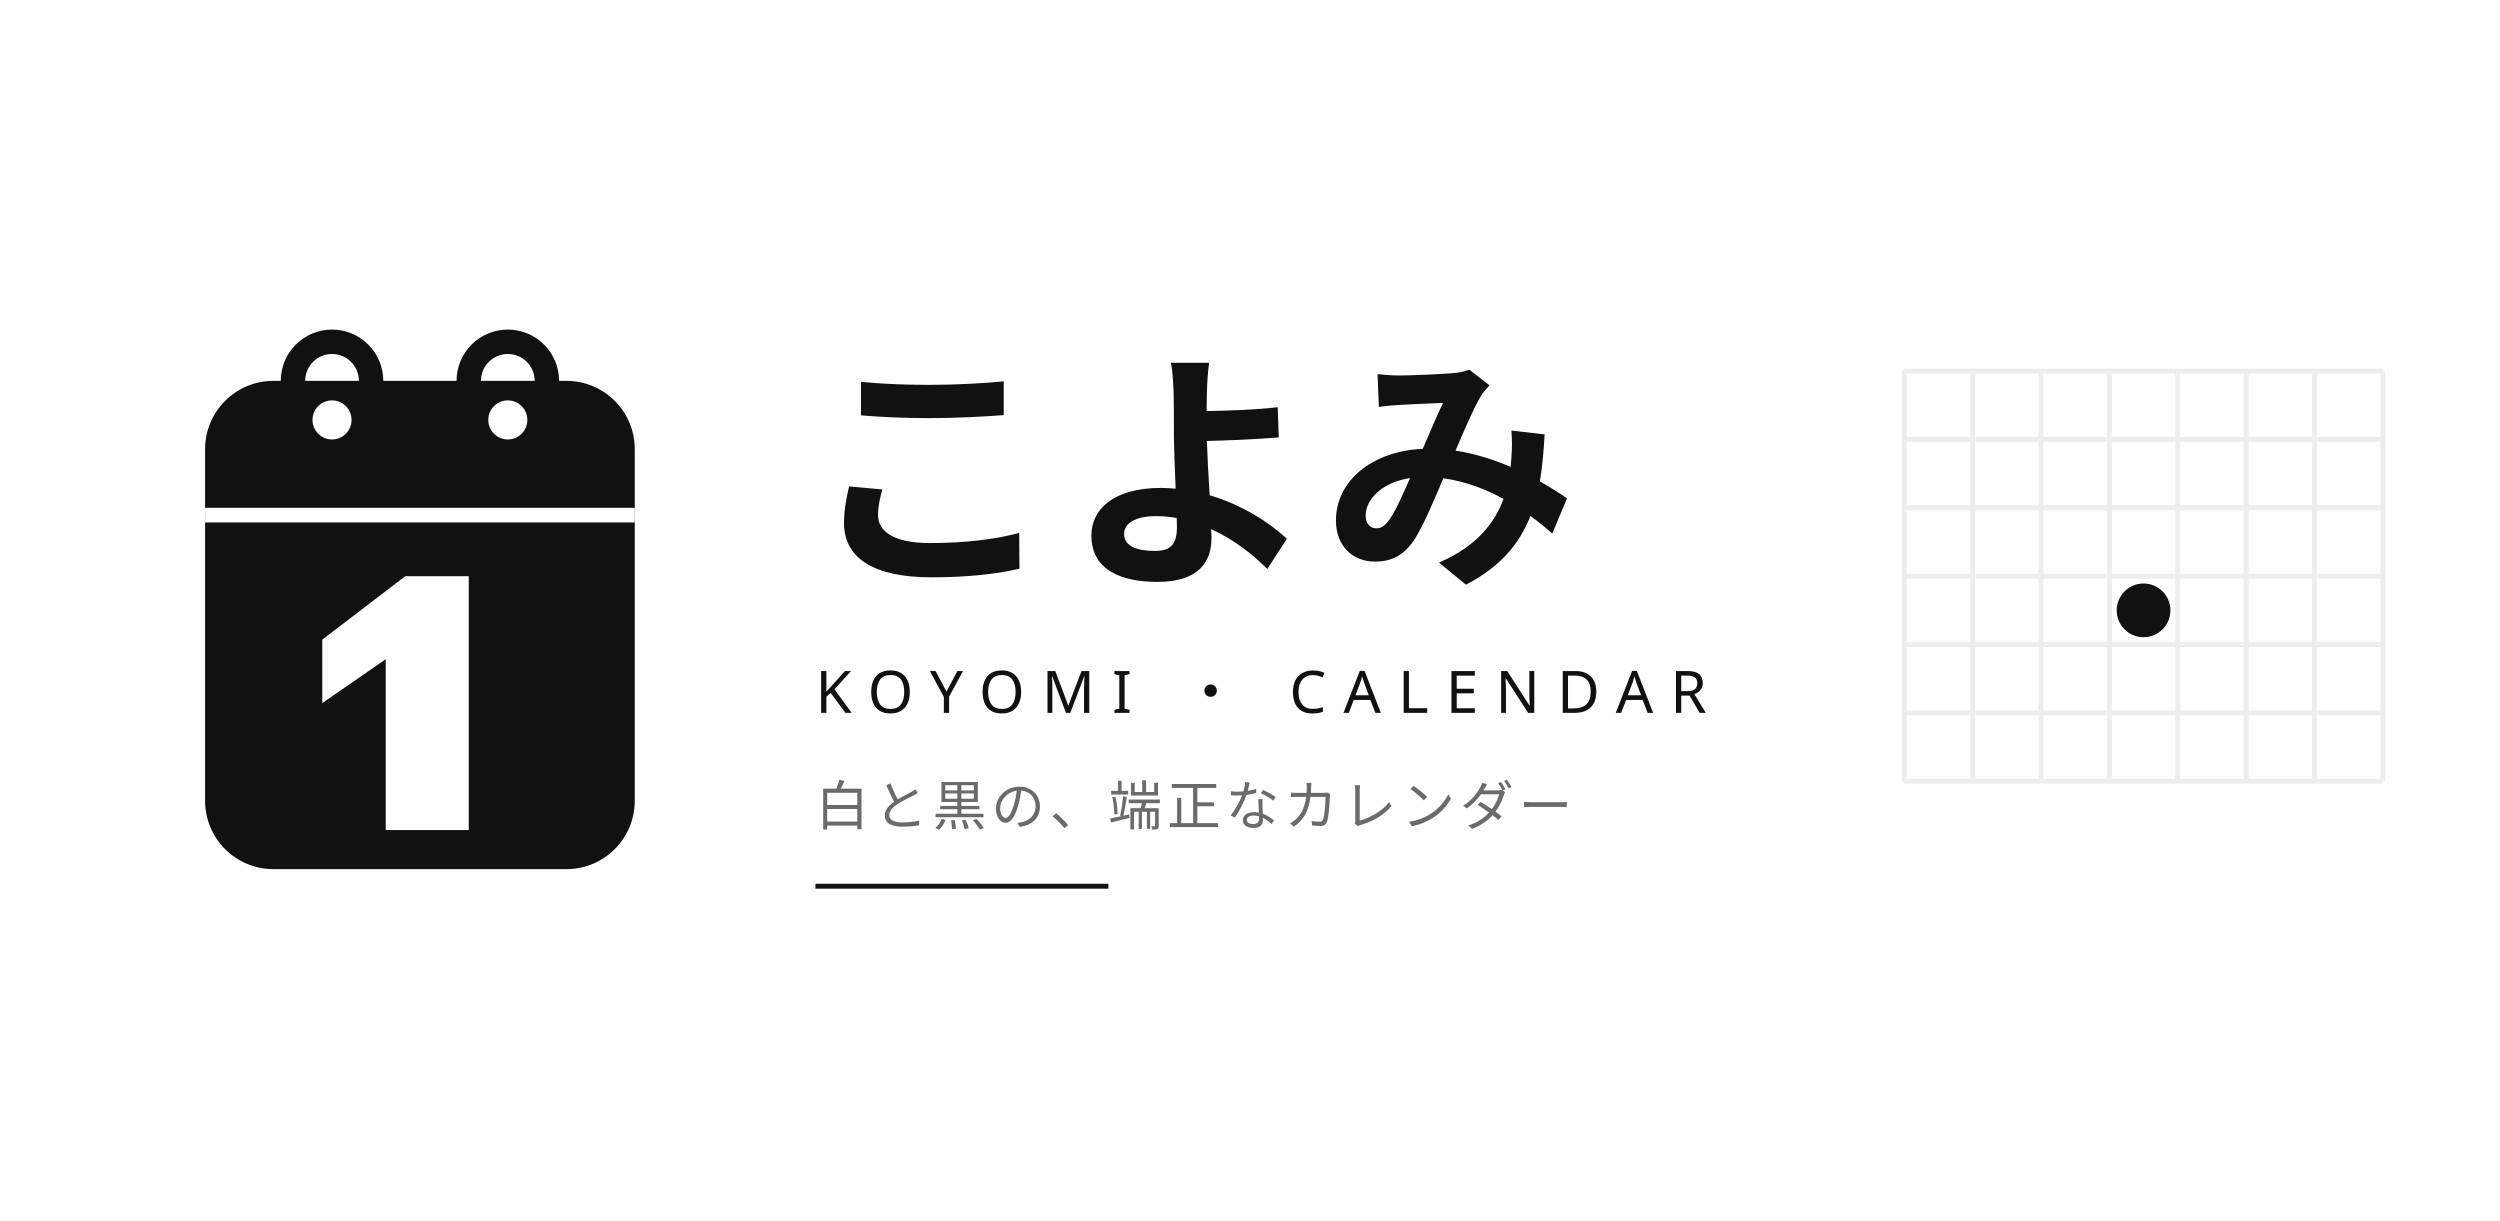
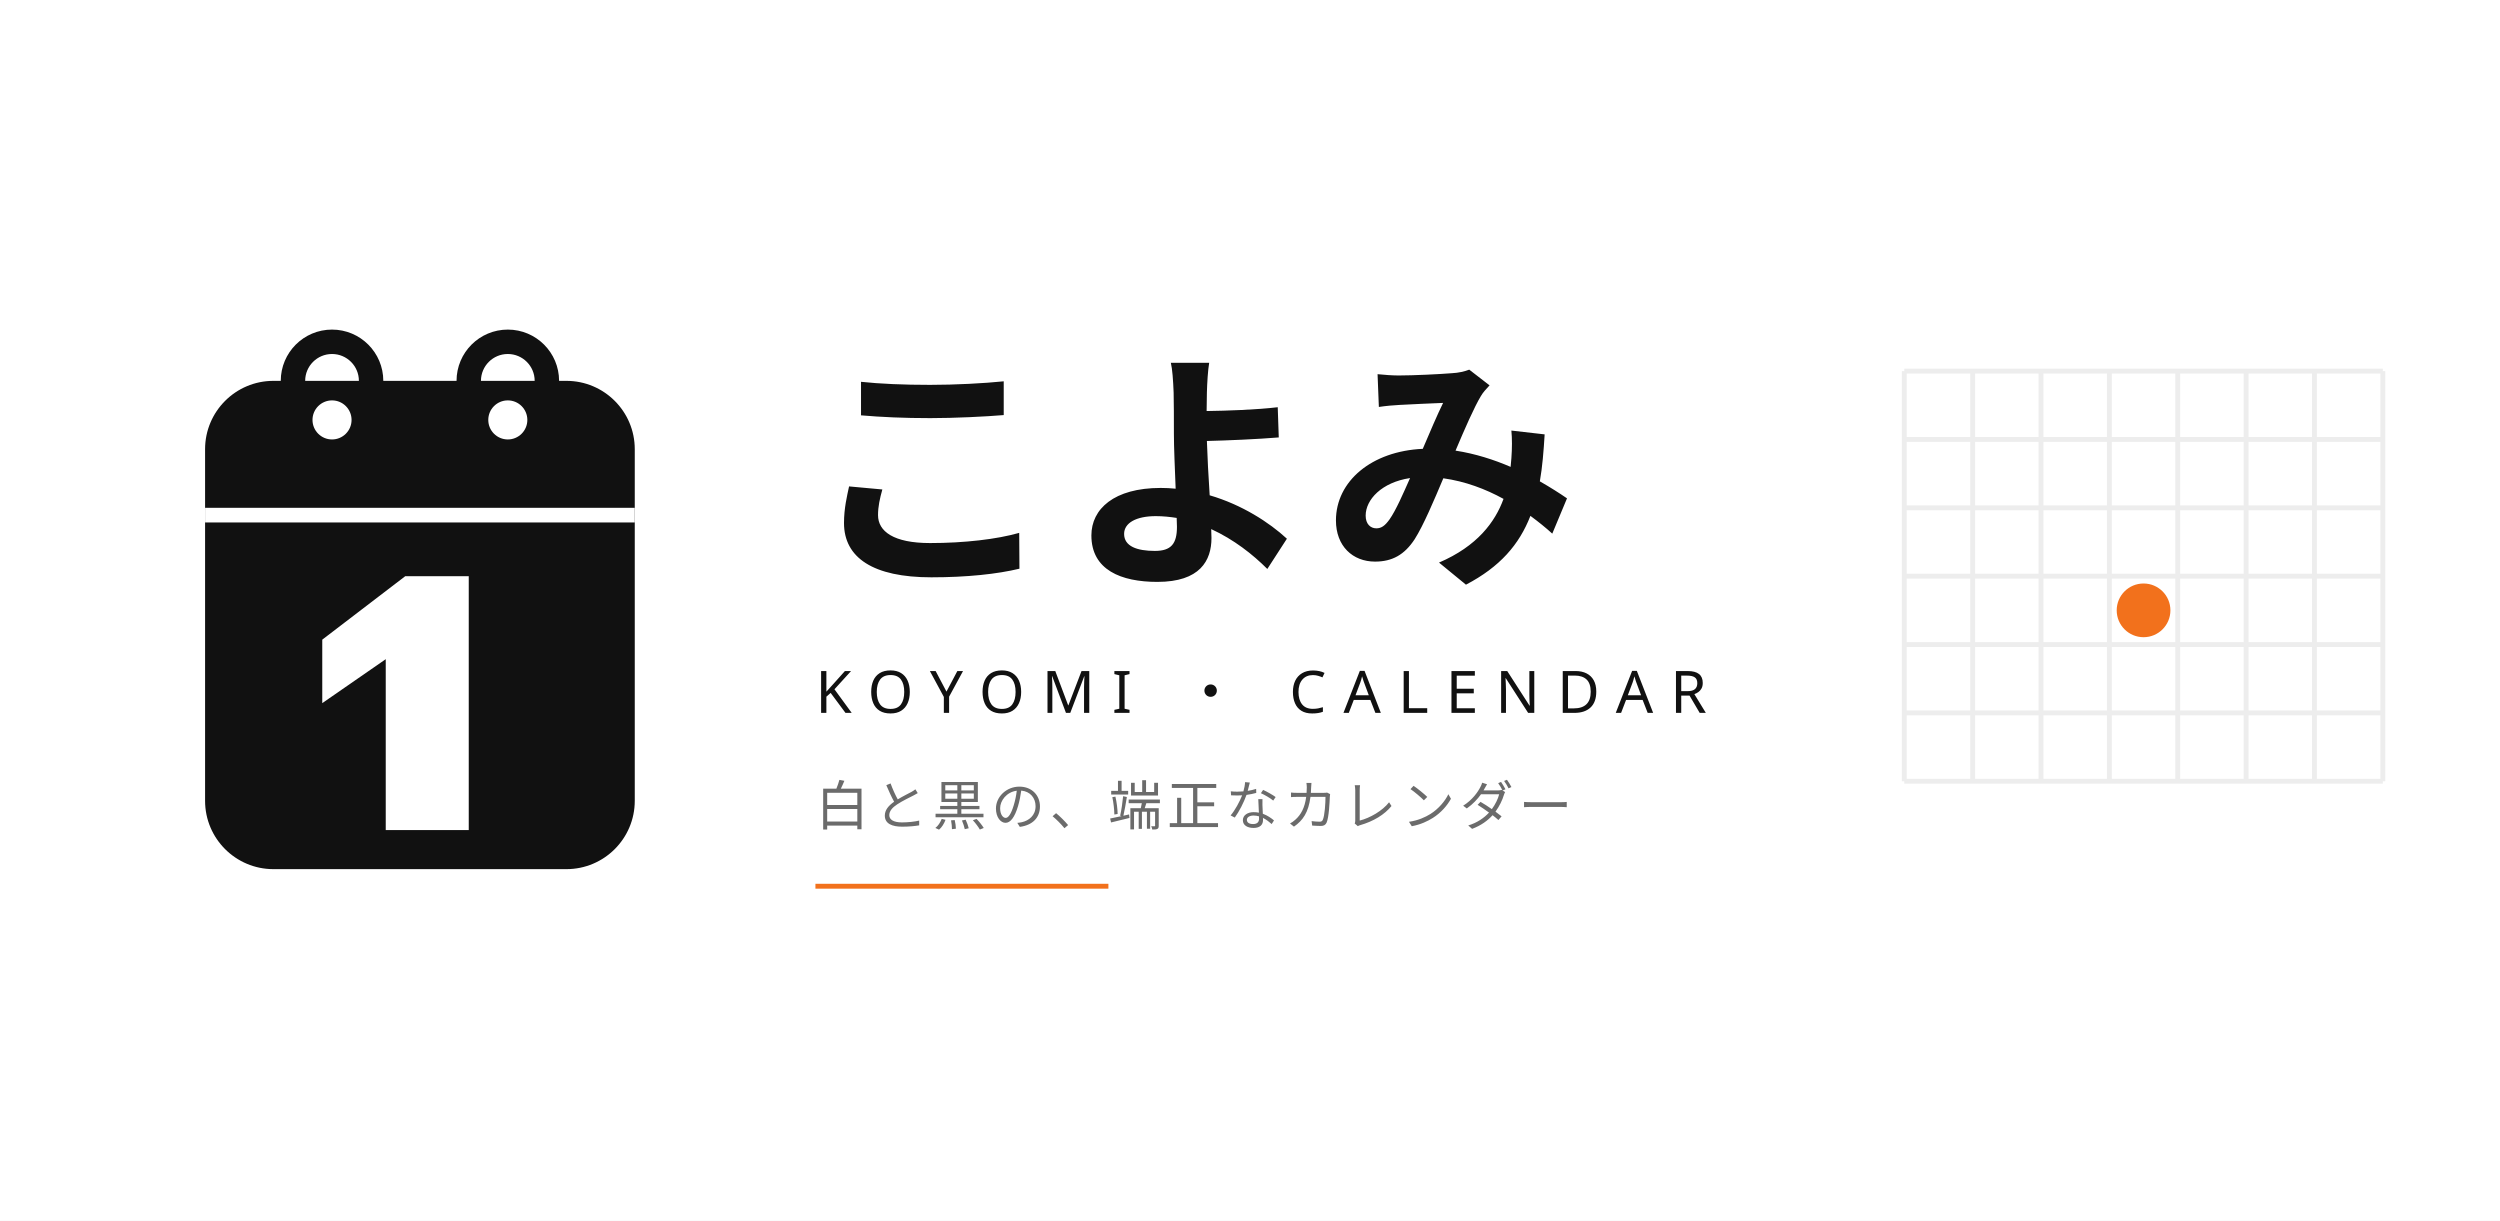
<svg xmlns="http://www.w3.org/2000/svg" width="1024" height="500" viewBox="0 0 1024 500">
  <rect width="1024" height="500" fill="#FFFFFF" />
  <g stroke="#EDEDED" stroke-width="2" fill="none">
    <path d="M780 152 H976 M780 180 H976 M780 208 H976 M780 236 H976 M780 264 H976 M780 292 H976 M780 320 H976" />
    <path d="M780 152 V320 M808 152 V320 M836 152 V320 M864 152 V320 M892 152 V320 M920 152 V320 M948 152 V320 M976 152 V320" />
  </g>
-   <circle cx="878" cy="250" r="11" fill="#111111" />
+   <circle cx="878" cy="250" r="11" fill="#F2711C" />
  <g transform="translate(84,140) scale(4) translate(-32,-26)">
    <path d="M39,30h30a7,7 0 0 1 7,7v36a7,7 0 0 1 -7,7h-30a7,7 0 0 1 -7,-7v-36a7,7 0 0 1 7,-7z" fill="#111111" />
    <path d="M32,43h44v1.5h-44z" fill="#FFFFFF" />
    <g stroke="#111111" stroke-width="2.5" stroke-linecap="round" fill="none">
      <path d="M41,35v-5a4,4 0 0 1 8,0v5" />
      <path d="M59,35v-5a4,4 0 0 1 8,0v5" />
    </g>
    <circle cx="45" cy="34" r="2" fill="#FFFFFF" />
    <circle cx="63" cy="34" r="2" fill="#FFFFFF" />
    <path d="M59,50h-6.5l-8.5,6.5v6.5l6.5,-4.5v17.5h8.5z" fill="#FFFFFF" />
  </g>
  <text x="330" y="232" font-family="'Hiragino Sans','Yu Gothic','Noto Sans JP',sans-serif" font-size="104" font-weight="700" fill="#111111" letter-spacing="2">こよみ</text>
  <text x="334" y="292" font-family="'Hiragino Sans','Yu Gothic','Noto Sans JP',sans-serif" font-size="24" fill="#111111" letter-spacing="7">KOYOMI ・ CALENDAR</text>
  <text x="334" y="338" font-family="'Hiragino Sans','Yu Gothic','Noto Sans JP',sans-serif" font-size="22" fill="#6B6B6B" letter-spacing="2">白と黒の、端正なカレンダー</text>
-   <rect x="334" y="362" width="120" height="2" fill="#111111" />
+   <rect x="334" y="362" width="120" height="2" fill="#F2711C" />
</svg>
